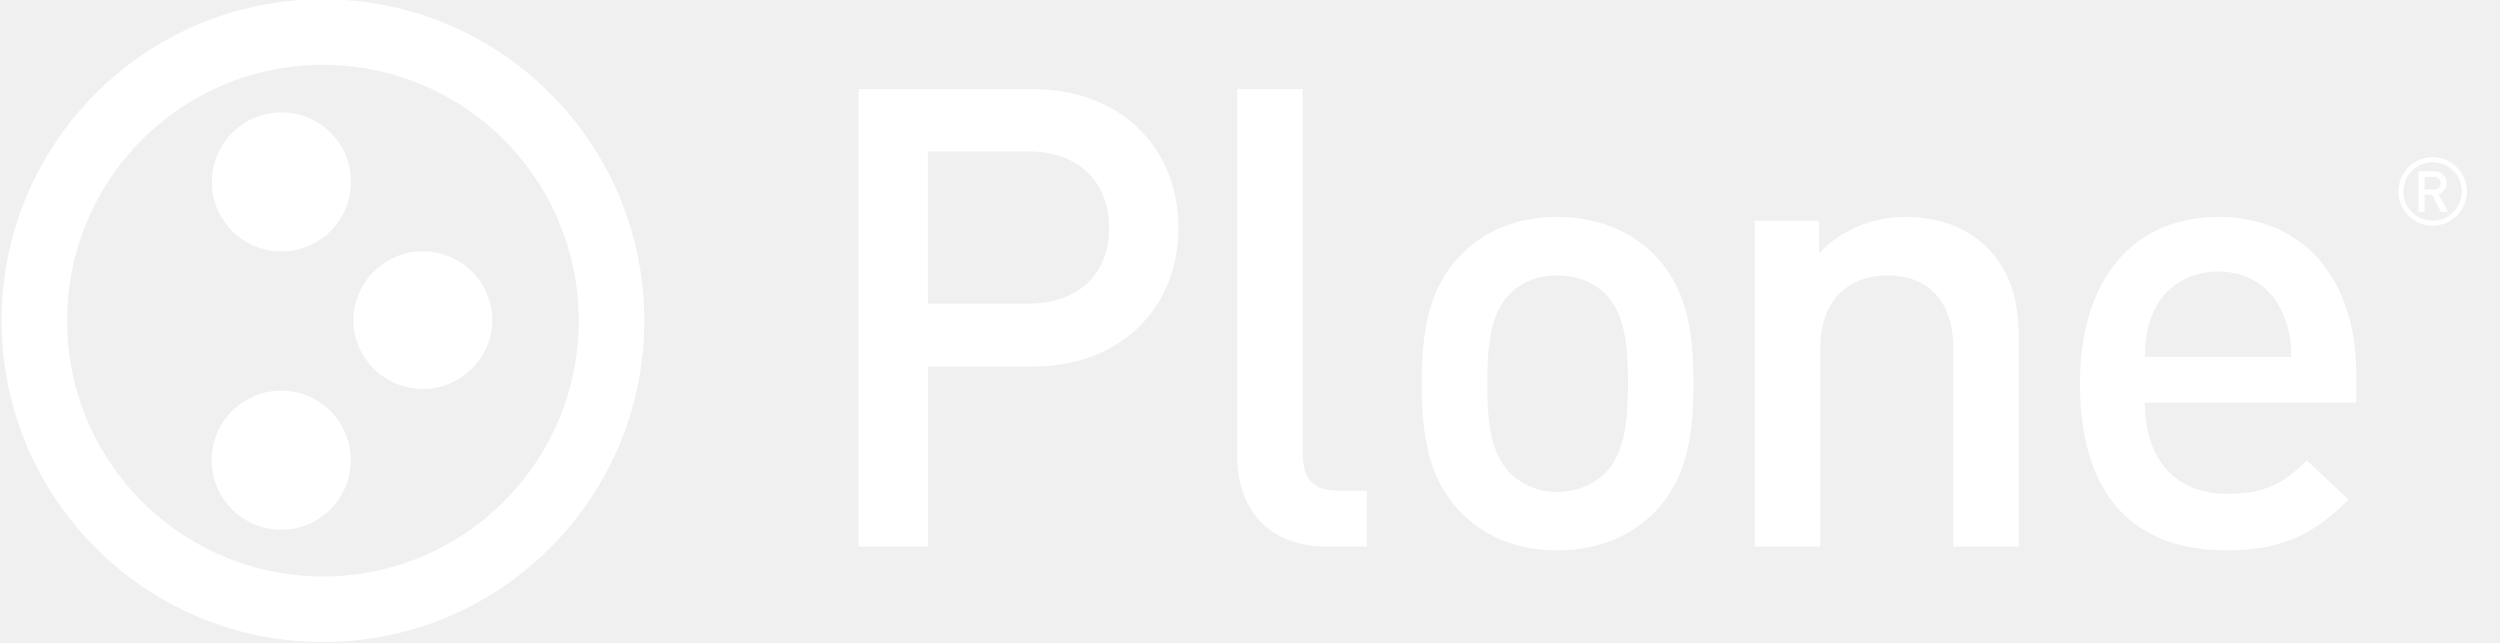
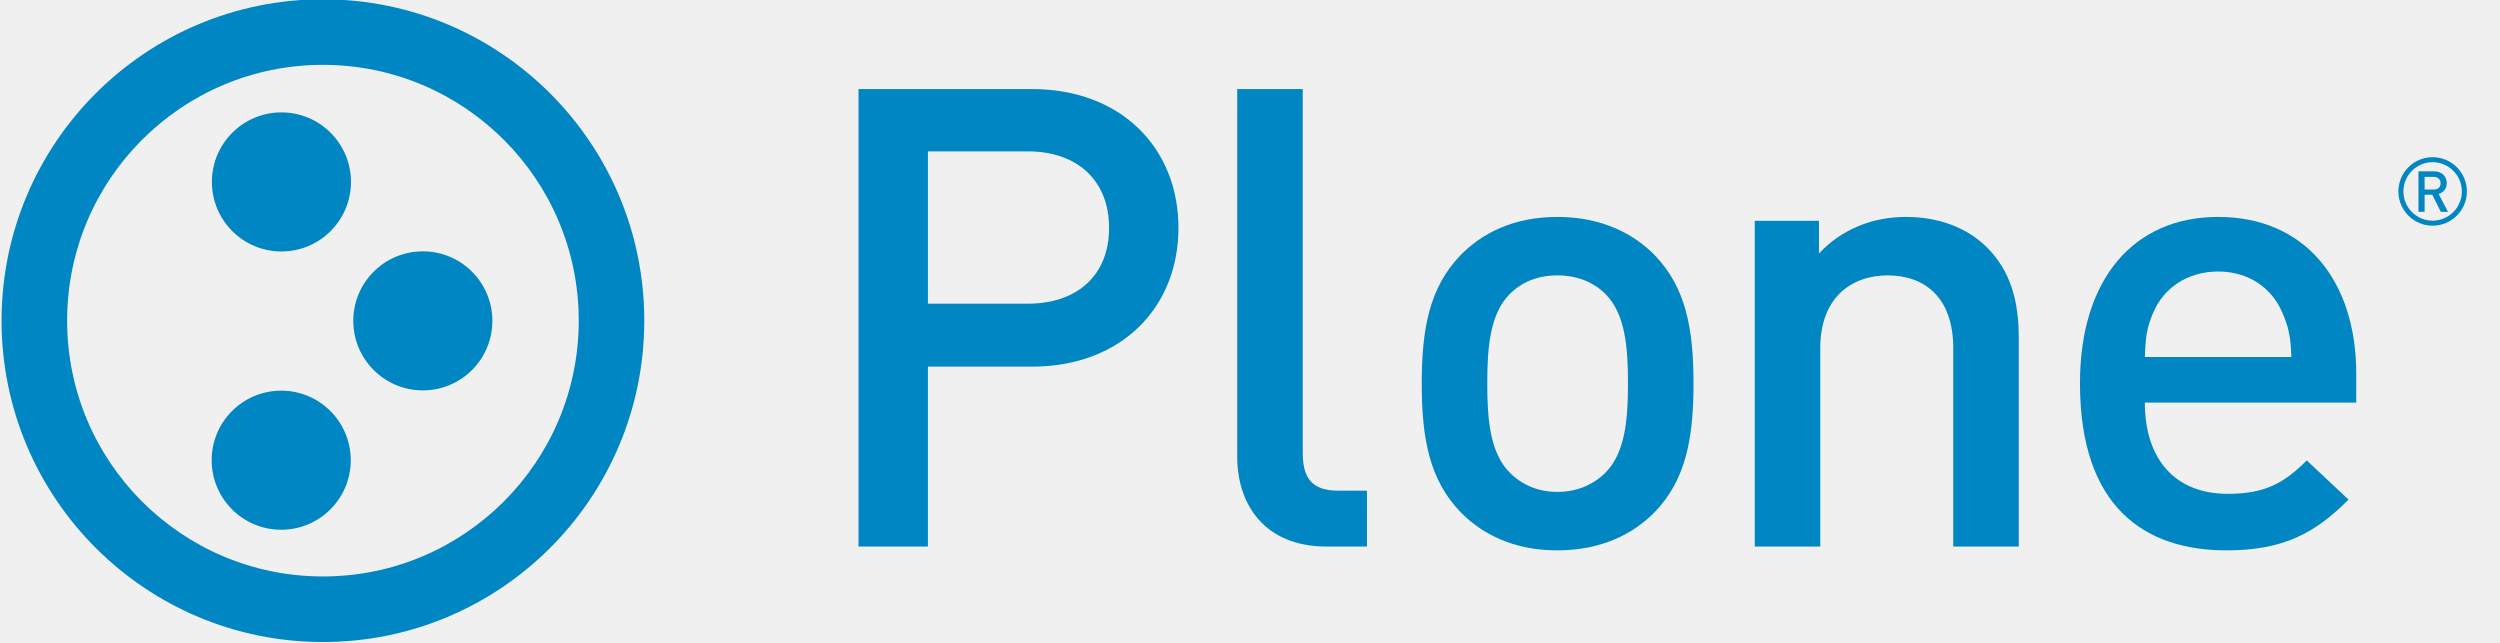
- <svg xmlns="http://www.w3.org/2000/svg" width="158.253" height="40.686">
-   <path fill="#FFF" d="M65.327 23.208h-6.589v11.388h-4.393V5.638h10.981c5.653 0 9.271 3.742 9.271 8.785s-3.618 8.785-9.27 8.785zm-.245-13.625h-6.345v9.639h6.345c3.05 0 5.124-1.749 5.124-4.799 0-3.051-2.074-4.84-5.124-4.84zM83.969 34.596c-3.904 0-5.652-2.644-5.652-5.693V5.638h4.148v23.021c0 1.587.567 2.399 2.235 2.399h1.83v3.538h-2.561zM104.762 32.399c-1.344 1.384-3.377 2.44-6.184 2.44-2.805 0-4.799-1.058-6.141-2.44-1.951-2.032-2.439-4.637-2.439-8.134 0-3.457.488-6.061 2.439-8.094 1.342-1.383 3.336-2.44 6.141-2.44 2.807 0 4.84 1.059 6.184 2.44 1.951 2.033 2.439 4.637 2.439 8.094.002 3.498-.488 6.101-2.439 8.134zm-3.133-13.786c-.773-.773-1.83-1.181-3.051-1.181-1.219 0-2.236.406-3.01 1.181-1.26 1.261-1.422 3.416-1.422 5.652s.162 4.393 1.422 5.653c.773.771 1.791 1.22 3.01 1.22 1.221 0 2.277-.447 3.051-1.22 1.262-1.262 1.424-3.417 1.424-5.653s-.162-4.392-1.424-5.652zM123.643 34.596V22.029c0-3.214-1.83-4.597-4.147-4.597s-4.271 1.423-4.271 4.597v12.566h-4.147v-20.62h4.065v2.074c1.425-1.546 3.416-2.318 5.49-2.318 2.115 0 3.865.691 5.084 1.871 1.586 1.545 2.074 3.497 2.074 5.815v13.178l-4.148.001zM135.772 25.486c0 3.537 1.871 5.774 5.246 5.774 2.317 0 3.539-.649 5.004-2.115l2.643 2.481c-2.115 2.114-4.107 3.213-7.727 3.213-5.166 0-9.273-2.725-9.273-10.574 0-6.671 3.457-10.534 8.744-10.534 5.531 0 8.744 4.067 8.744 9.925v1.83h-13.381zm8.703-5.695c-.65-1.545-2.113-2.604-4.066-2.604-1.951 0-3.457 1.059-4.107 2.604-.406.936-.488 1.546-.529 2.807h9.273c-.043-1.261-.163-1.872-.571-2.807z" />
-   <circle fill="#FFF" cx="17.815" cy="11.516" r="4.402" />
-   <path fill="#FFF" d="M31.167 20.311a4.403 4.403 0 0 1-8.804 0 4.402 4.402 0 0 1 8.804 0z" />
-   <circle fill="#FFF" cx="17.801" cy="29.131" r="4.402" />
-   <path fill="#FFF" d="M20.441-.045C9.207-.044.1 9.063.099 20.298.1 31.532 9.207 40.639 20.441 40.641c11.235-.002 20.341-9.107 20.343-20.343C40.783 9.063 31.677-.044 20.441-.045zm11.45 31.792a16.131 16.131 0 0 1-11.45 4.743 16.14 16.14 0 0 1-11.45-4.743 16.134 16.134 0 0 1-4.742-11.449 16.131 16.131 0 0 1 4.743-11.45 16.131 16.131 0 0 1 11.45-4.743 16.136 16.136 0 0 1 11.45 4.743 16.135 16.135 0 0 1 4.743 11.45 16.136 16.136 0 0 1-4.744 11.449zM153.985 9.95a2.168 2.168 0 1 0 2.172 2.168 2.17 2.17 0 0 0-2.172-2.168zm0 4.018a1.85 1.85 0 0 1 0-3.701 1.855 1.855 0 0 1 1.854 1.851 1.855 1.855 0 0 1-1.854 1.85z" />
-   <path fill="#FFF" d="M154.507 13.409l-.54-1.08h-.486v1.08h-.389v-2.564h.994c.484 0 .796.313.796.75a.672.672 0 0 1-.513.68l.592 1.136-.454-.002zm-.451-2.214h-.575v.803h.575c.261 0 .437-.147.437-.399s-.176-.404-.437-.404z" />
+ <svg xmlns="http://www.w3.org/2000/svg" version="1.1" id="Layer_1" x="0px" y="0px" width="158.253px" height="40.686px" viewBox="0 0 158.253 40.686" enable-background="new 0 0 158.253 40.686" xml:space="preserve">
+   <g>
+     <path fill="#0086C3" d="M65.327,23.208h-6.589v11.388h-4.393V5.638h10.981c5.653,0,9.271,3.742,9.271,8.785                 S70.979,23.208,65.327,23.208z M65.082,9.583h-6.345v9.639h6.345c3.05,0,5.124-1.749,5.124-4.799                 C70.206,11.372,68.132,9.583,65.082,9.583z" />
+     <path fill="#0086C3" d="M83.969,34.596c-3.904,0-5.652-2.644-5.652-5.693V5.638h4.148v23.021c0,1.587,0.567,2.399,2.235,2.399h1.83                 v3.538H83.969z" />
+     <path fill="#0086C3" d="M104.762,32.399c-1.344,1.384-3.377,2.44-6.184,2.44c-2.805,0-4.799-1.058-6.141-2.44                 c-1.951-2.032-2.439-4.637-2.439-8.134c0-3.457,0.488-6.061,2.439-8.094c1.342-1.383,3.336-2.44,6.141-2.44                 c2.807,0,4.84,1.059,6.184,2.44c1.951,2.033,2.439,4.637,2.439,8.094C107.203,27.763,106.713,30.366,104.762,32.399z                  M101.629,18.613c-0.773-0.773-1.83-1.181-3.051-1.181c-1.219,0-2.236,0.406-3.01,1.181c-1.26,1.261-1.422,3.416-1.422,5.652                 s0.162,4.393,1.422,5.653c0.773,0.771,1.791,1.22,3.01,1.22c1.221,0,2.277-0.447,3.051-1.22c1.262-1.262,1.424-3.417,1.424-5.653                 S102.891,19.873,101.629,18.613z" />
+     <path fill="#0086C3" d="M123.643,34.596V22.029c0-3.214-1.83-4.597-4.147-4.597s-4.271,1.423-4.271,4.597v12.566h-4.147v-20.62                 h4.065v2.074c1.425-1.546,3.416-2.318,5.49-2.318c2.115,0,3.865,0.691,5.084,1.871c1.586,1.545,2.074,3.497,2.074,5.815v13.178                 L123.643,34.596L123.643,34.596z" />
+     <path fill="#0086C3" d="M135.772,25.486c0,3.537,1.871,5.774,5.246,5.774c2.317,0,3.539-0.649,5.004-2.115l2.643,2.481                 c-2.115,2.114-4.107,3.213-7.727,3.213c-5.166,0-9.273-2.725-9.273-10.574c0-6.671,3.457-10.534,8.744-10.534                 c5.531,0,8.744,4.067,8.744,9.925v1.83H135.772z M144.475,19.791c-0.65-1.545-2.113-2.604-4.066-2.604                 c-1.951,0-3.457,1.059-4.107,2.604c-0.406,0.936-0.488,1.546-0.529,2.807h9.273C145.003,21.337,144.883,20.726,144.475,19.791z" />
+     <circle fill="#0086C3" cx="17.815" cy="11.516" r="4.402" />
+     <path fill="#0086C3" d="M31.167,20.311c0,2.433-1.969,4.401-4.403,4.401c-2.427,0-4.401-1.97-4.401-4.401                 c0-2.433,1.975-4.401,4.401-4.401C29.2,15.909,31.167,17.879,31.167,20.311z" />
+     <circle fill="#0086C3" cx="17.801" cy="29.131" r="4.402" />
+     <g>
+       <path fill="#0086C3" d="M20.441-0.045C9.207-0.044,0.1,9.063,0.099,20.298C0.1,31.532,9.207,40.639,20.441,40.641                     c11.235-0.002,20.341-9.107,20.343-20.343C40.783,9.063,31.677-0.044,20.441-0.045z M31.891,31.747                     c-2.937,2.934-6.972,4.742-11.45,4.743c-4.478-0.001-8.513-1.811-11.45-4.743C6.058,28.81,4.25,24.775,4.249,20.298                     c0.001-4.478,1.809-8.513,4.743-11.45c2.937-2.934,6.972-4.742,11.45-4.743c4.478,0.001,8.513,1.81,11.45,4.743                     c2.934,2.938,4.742,6.973,4.743,11.45C36.633,24.775,34.825,28.81,31.891,31.747z" />
+     </g>
+     <g>
+       <path fill="#0086C3" d="M153.985,9.95c-1.195,0-2.164,0.971-2.164,2.168c0.002,1.197,0.969,2.168,2.164,2.168                     c1.199,0,2.172-0.971,2.172-2.168S155.184,9.95,153.985,9.95z M153.985,13.968c-1.021-0.002-1.846-0.827-1.846-1.85                     c0.002-1.021,0.825-1.849,1.846-1.851c1.023,0.002,1.852,0.828,1.854,1.851C155.836,13.141,155.008,13.966,153.985,13.968z" />
+     </g>
+     <g>
+       <path fill="#0086C3" d="M154.507,13.409l-0.54-1.08h-0.486v1.08h-0.389v-2.564h0.994c0.484,0,0.796,0.313,0.796,0.75                     c0,0.367-0.224,0.602-0.513,0.68l0.592,1.136L154.507,13.409L154.507,13.409z M154.056,11.195h-0.575v0.803h0.575 c0.261,0,0.437-0.147,0.437-0.399S154.317,11.195,154.056,11.195z" />
+     </g>
+   </g>
</svg>
